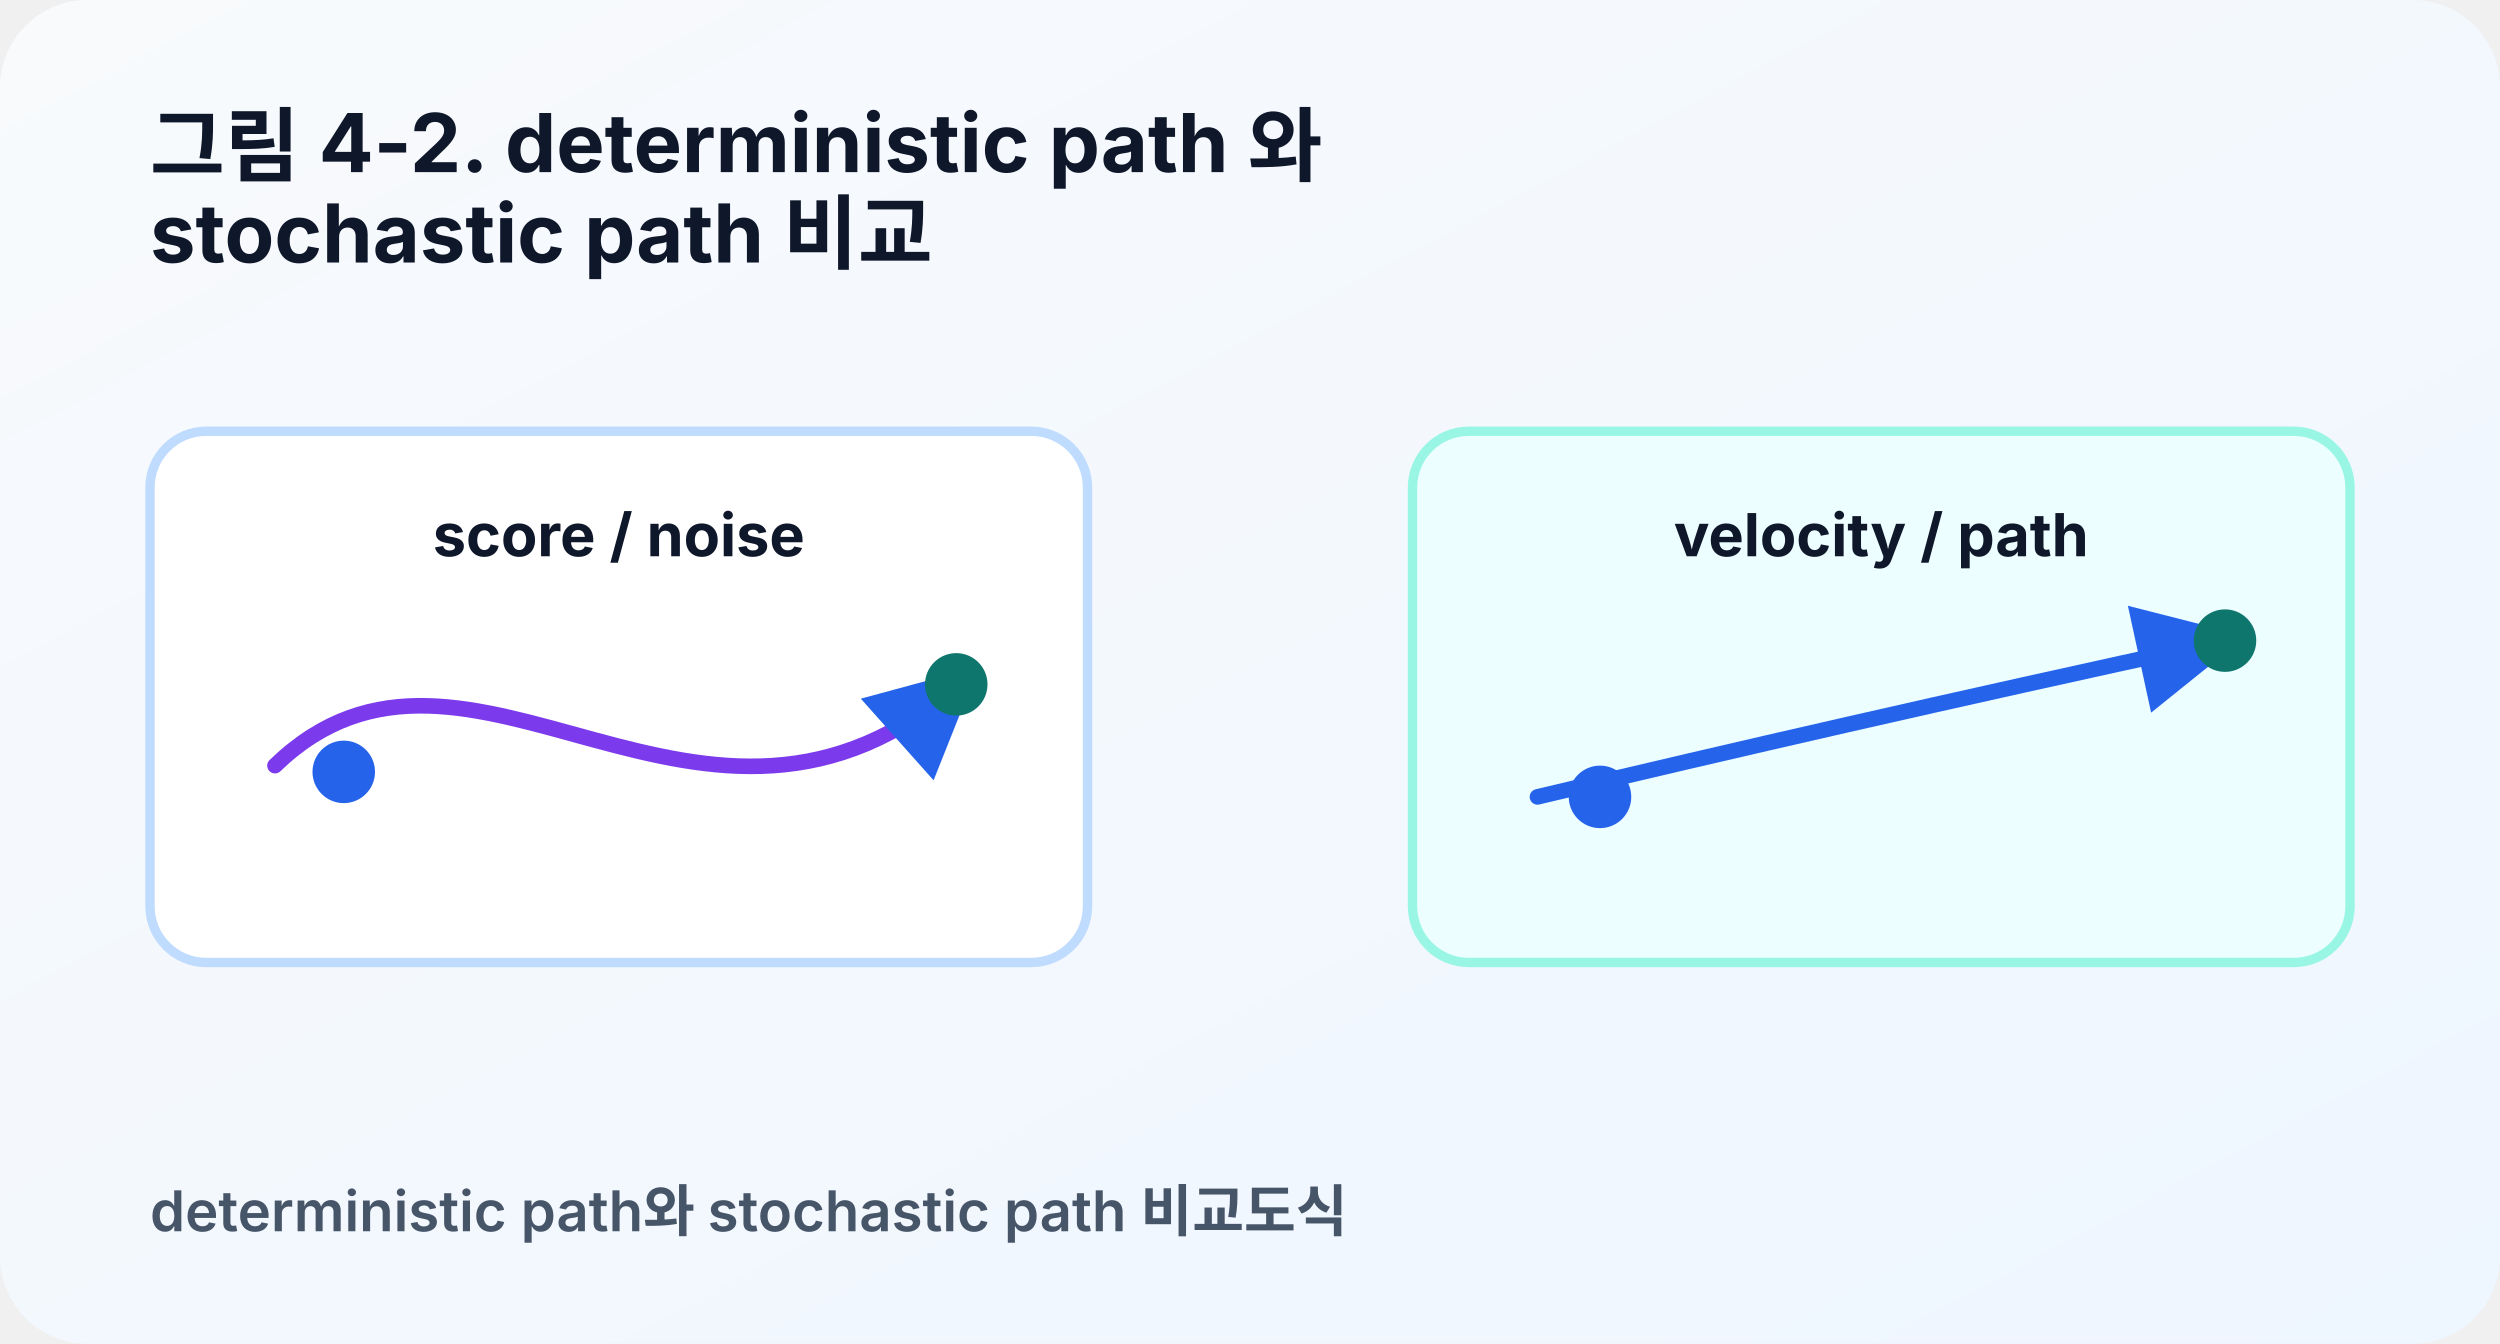
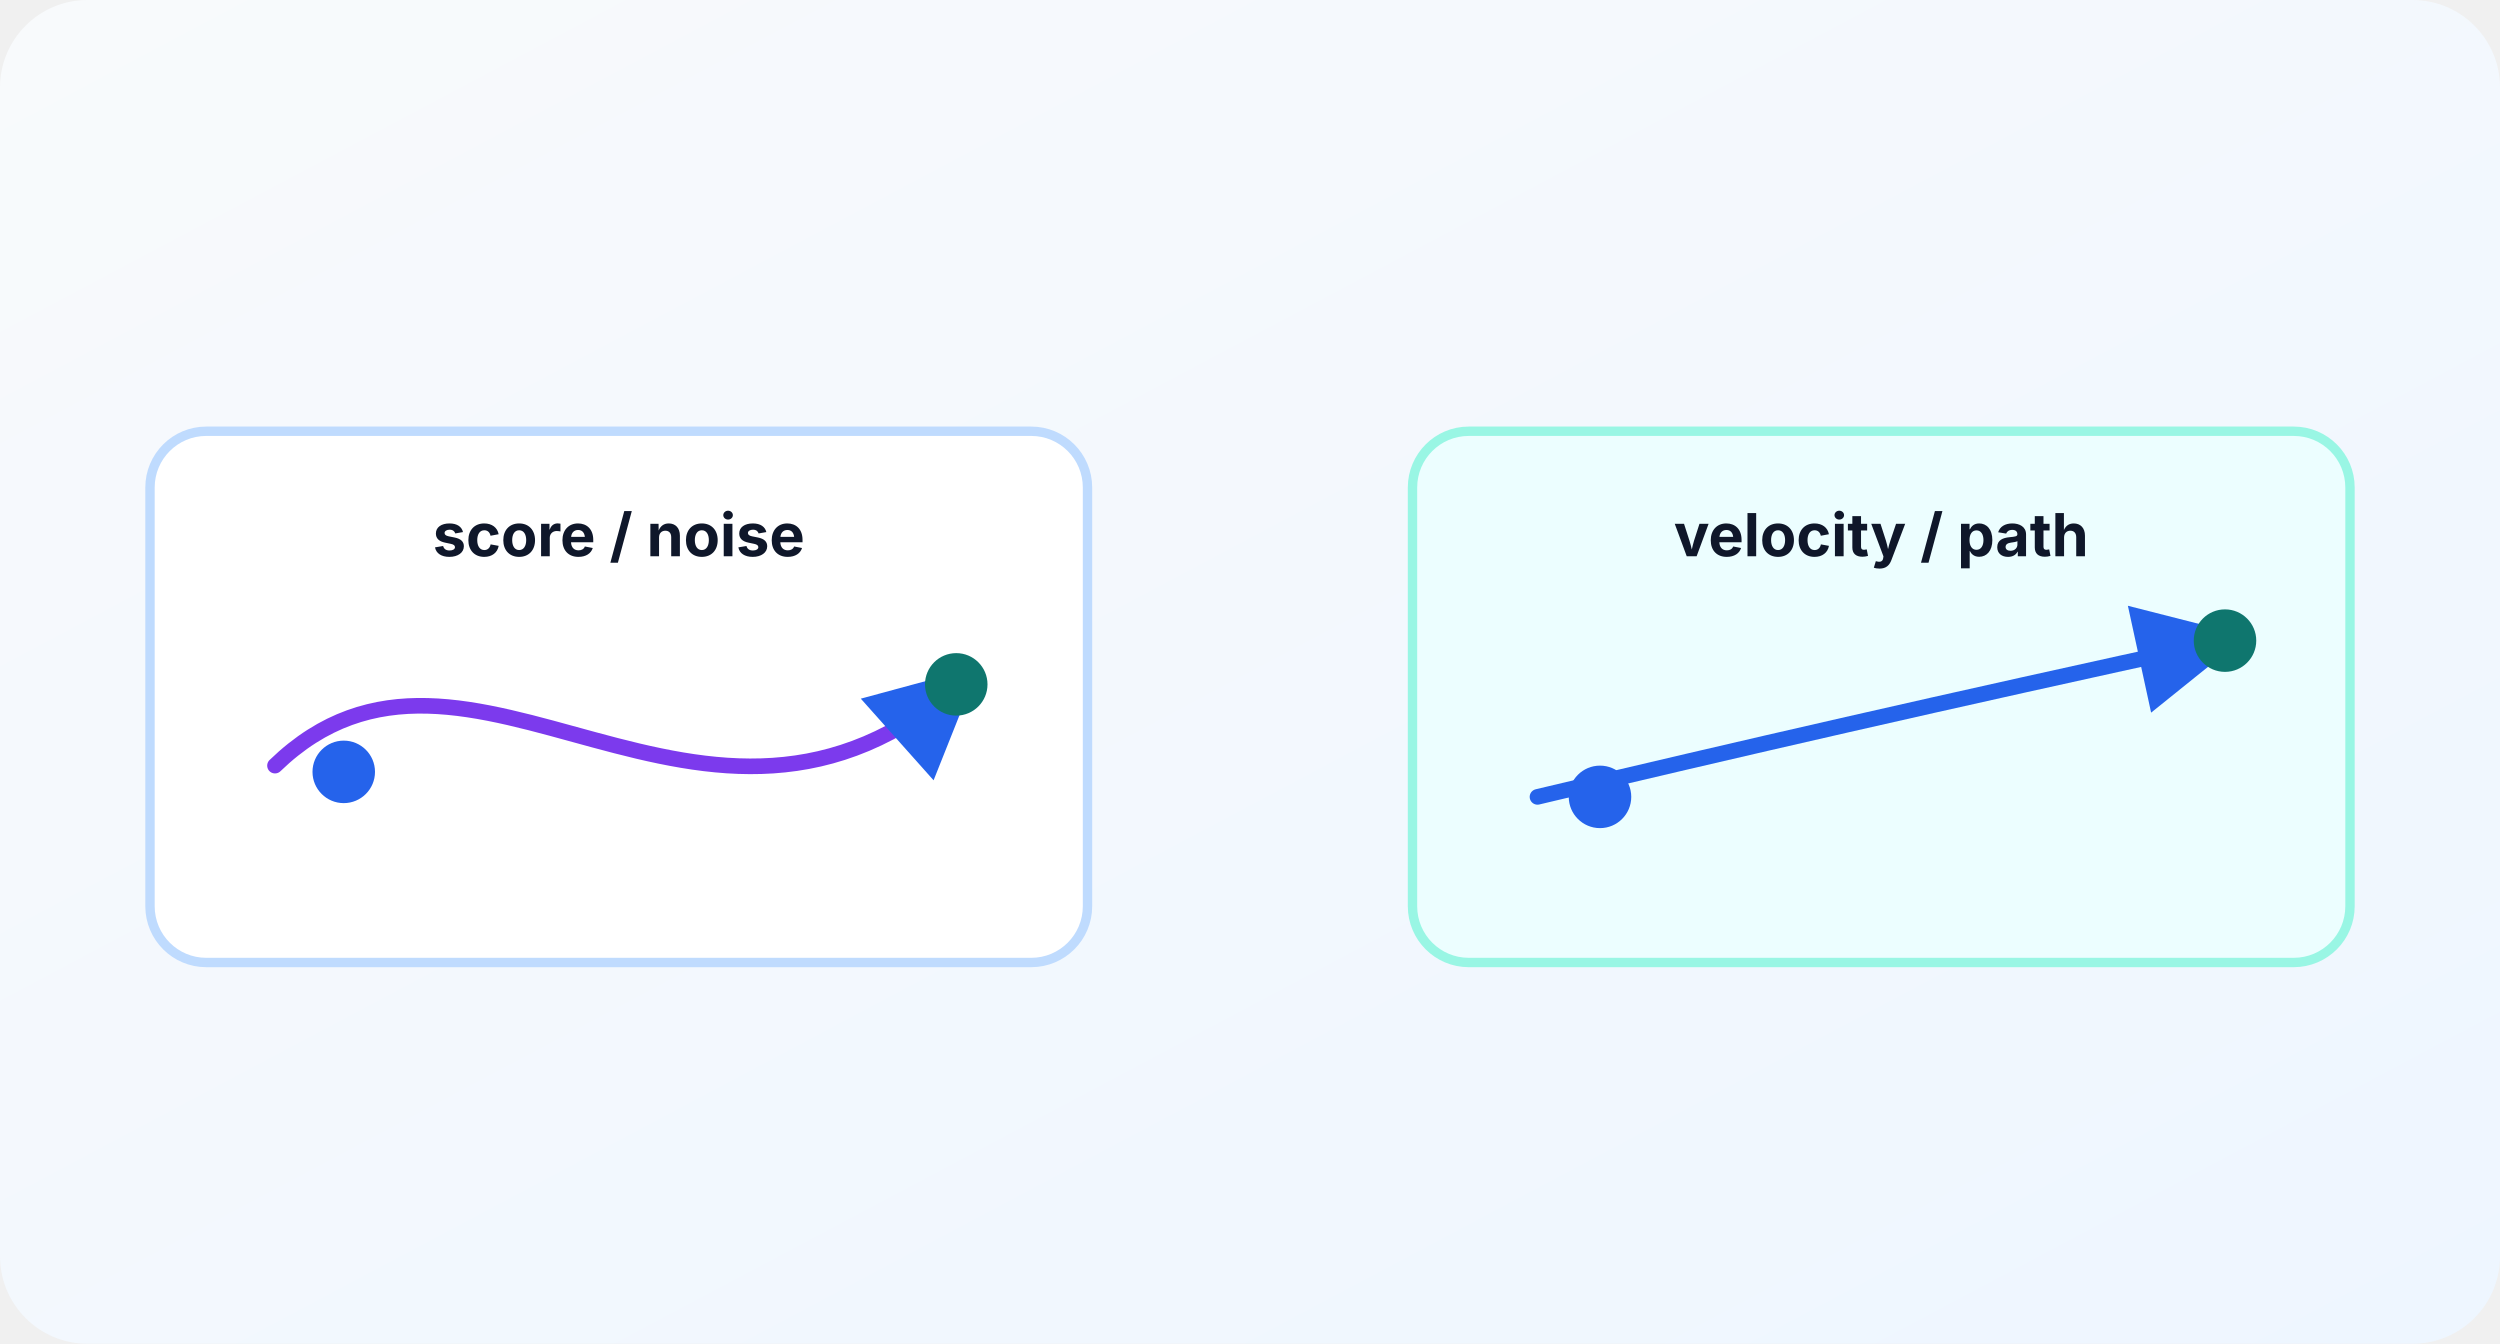
<svg xmlns="http://www.w3.org/2000/svg" viewBox="0 0 800 430" role="img">
  <defs>
    <marker id="arrow" viewBox="0 0 10 10" refX="8" refY="5" markerWidth="7" markerHeight="7" orient="auto-start-reverse">
      <path d="M0 0 L10 5 L0 10 z" fill="#2563eb" />
    </marker>
    <linearGradient id="bg" x1="0" x2="1" y1="0" y2="1">
      <stop offset="0" stop-color="#f8fafc" />
      <stop offset="1" stop-color="#eef6ff" />
    </linearGradient>
  </defs>
  <style>.bg{fill:url(#bg)}.title{font:700 26px -apple-system,BlinkMacSystemFont,'Noto Sans KR',sans-serif;fill:#0f172a}.small{font:600 18px -apple-system,BlinkMacSystemFont,'Noto Sans KR',sans-serif;fill:#475569}.label{font:700 19px -apple-system,BlinkMacSystemFont,'Noto Sans KR',sans-serif;fill:#0f172a}.light{fill:#fff}.panel{fill:#fff;stroke:#bfdbfe;stroke-width:3}.panel.alt{fill:#ecfeff;stroke:#99f6e4}.net,.hub{fill:#0f766e}.arrow{fill:none;stroke:#2563eb;stroke-width:5;stroke-linecap:round;marker-end:url(#arrow)}.arrow.soft{stroke:#0f766e;opacity:.75}.curve{fill:none;stroke:#7c3aed;stroke-width:5;stroke-linecap:round;marker-end:url(#arrow)}.dot{fill:#2563eb}.dot2{fill:#0f766e}.cloud circle{fill:#bfdbfe;opacity:.9}.data rect{fill:#d1fae5;stroke:#0f766e;stroke-width:4}.data circle{fill:#0f766e}.data path{fill:none;stroke:#0f766e;stroke-width:5;stroke-linecap:round}.link{stroke:#94a3b8;stroke-width:3;opacity:.75}</style>
  <rect class="bg" width="800" height="430" rx="28" />
-   <text x="48" y="56" class="title">그림 4-2. deterministic path 와</text>
-   <text x="48" y="84" class="title">stochastic path 비교</text>
  <rect x="48" y="138" width="300" height="170" rx="18" class="panel" />
  <rect x="452" y="138" width="300" height="170" rx="18" class="panel alt" />
  <text x="198" y="178" text-anchor="middle" class="label">score / noise</text>
  <text x="602" y="178" text-anchor="middle" class="label">velocity / path</text>
  <path d="M88 245 C150 185 225 292 308 218" class="curve" />
  <path d="M492 255 C555 240 620 225 712 205" class="arrow" />
  <circle cx="110" cy="247" r="10" class="dot" />
  <circle cx="306" cy="219" r="10" class="dot2" />
  <circle cx="512" cy="255" r="10" class="dot" />
  <circle cx="712" cy="205" r="10" class="dot2" />
-   <text x="48" y="394" class="small">deterministic path와 stochastic path 비교도식</text>
</svg>
